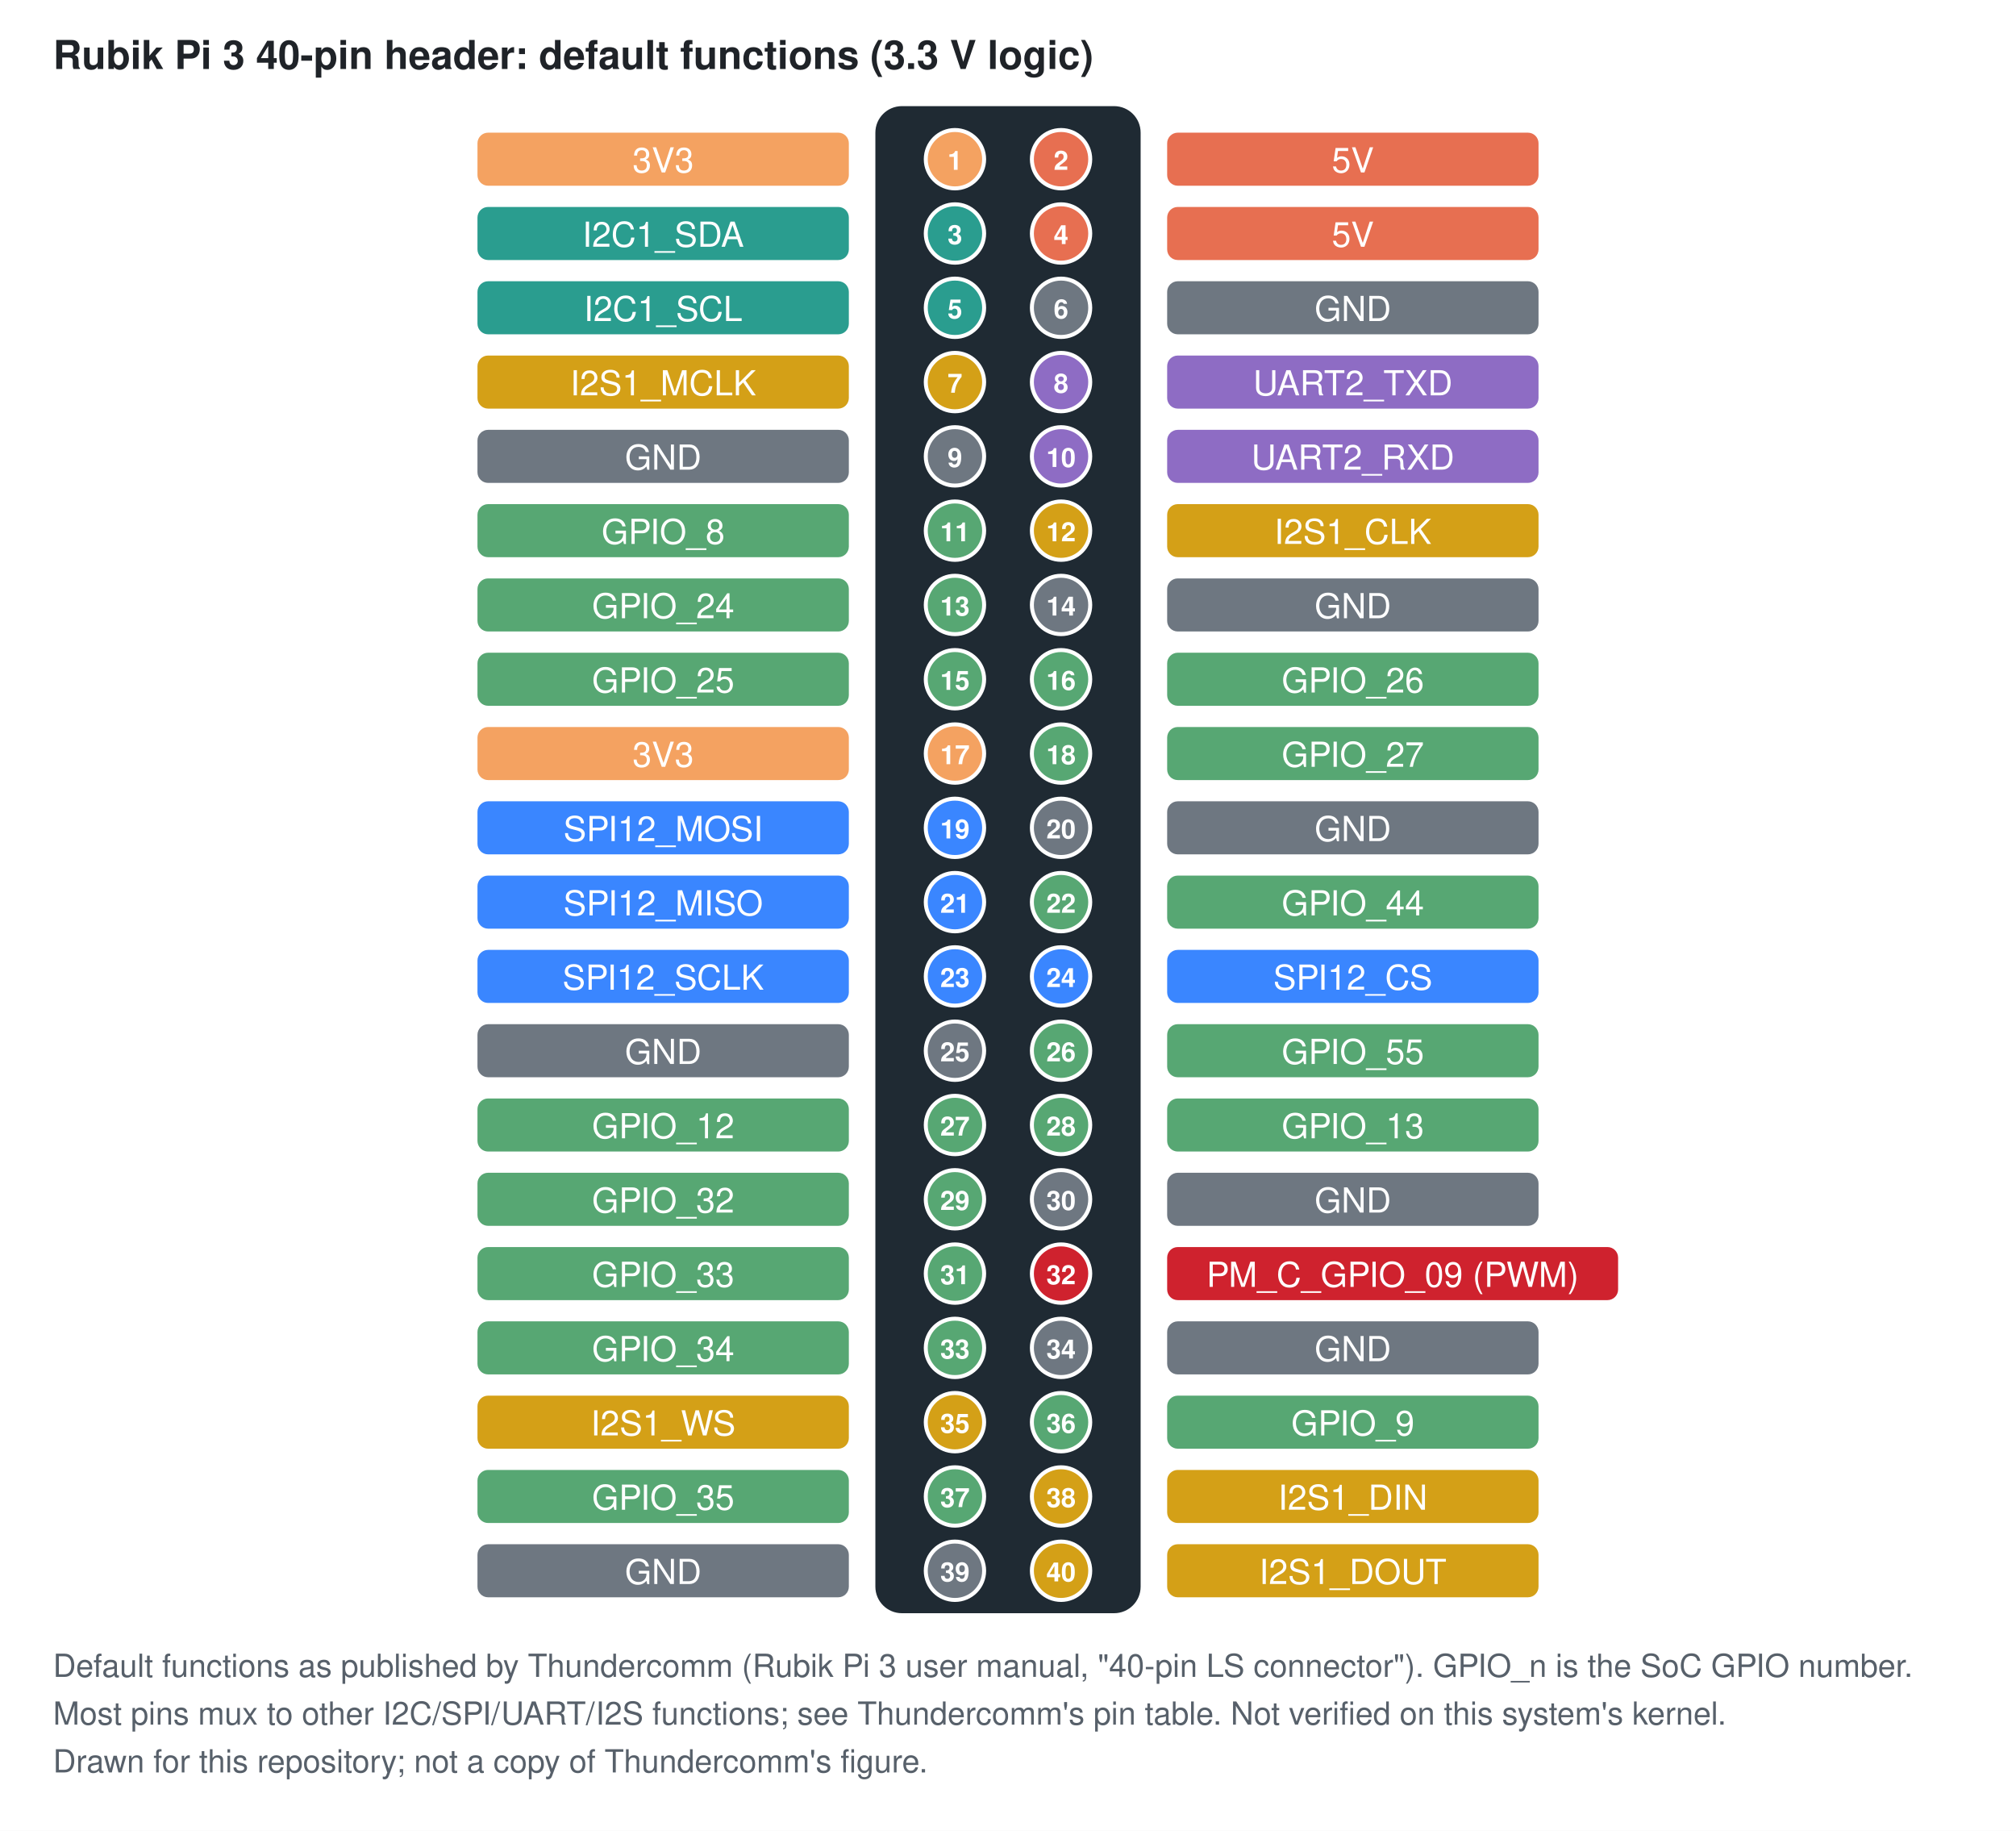
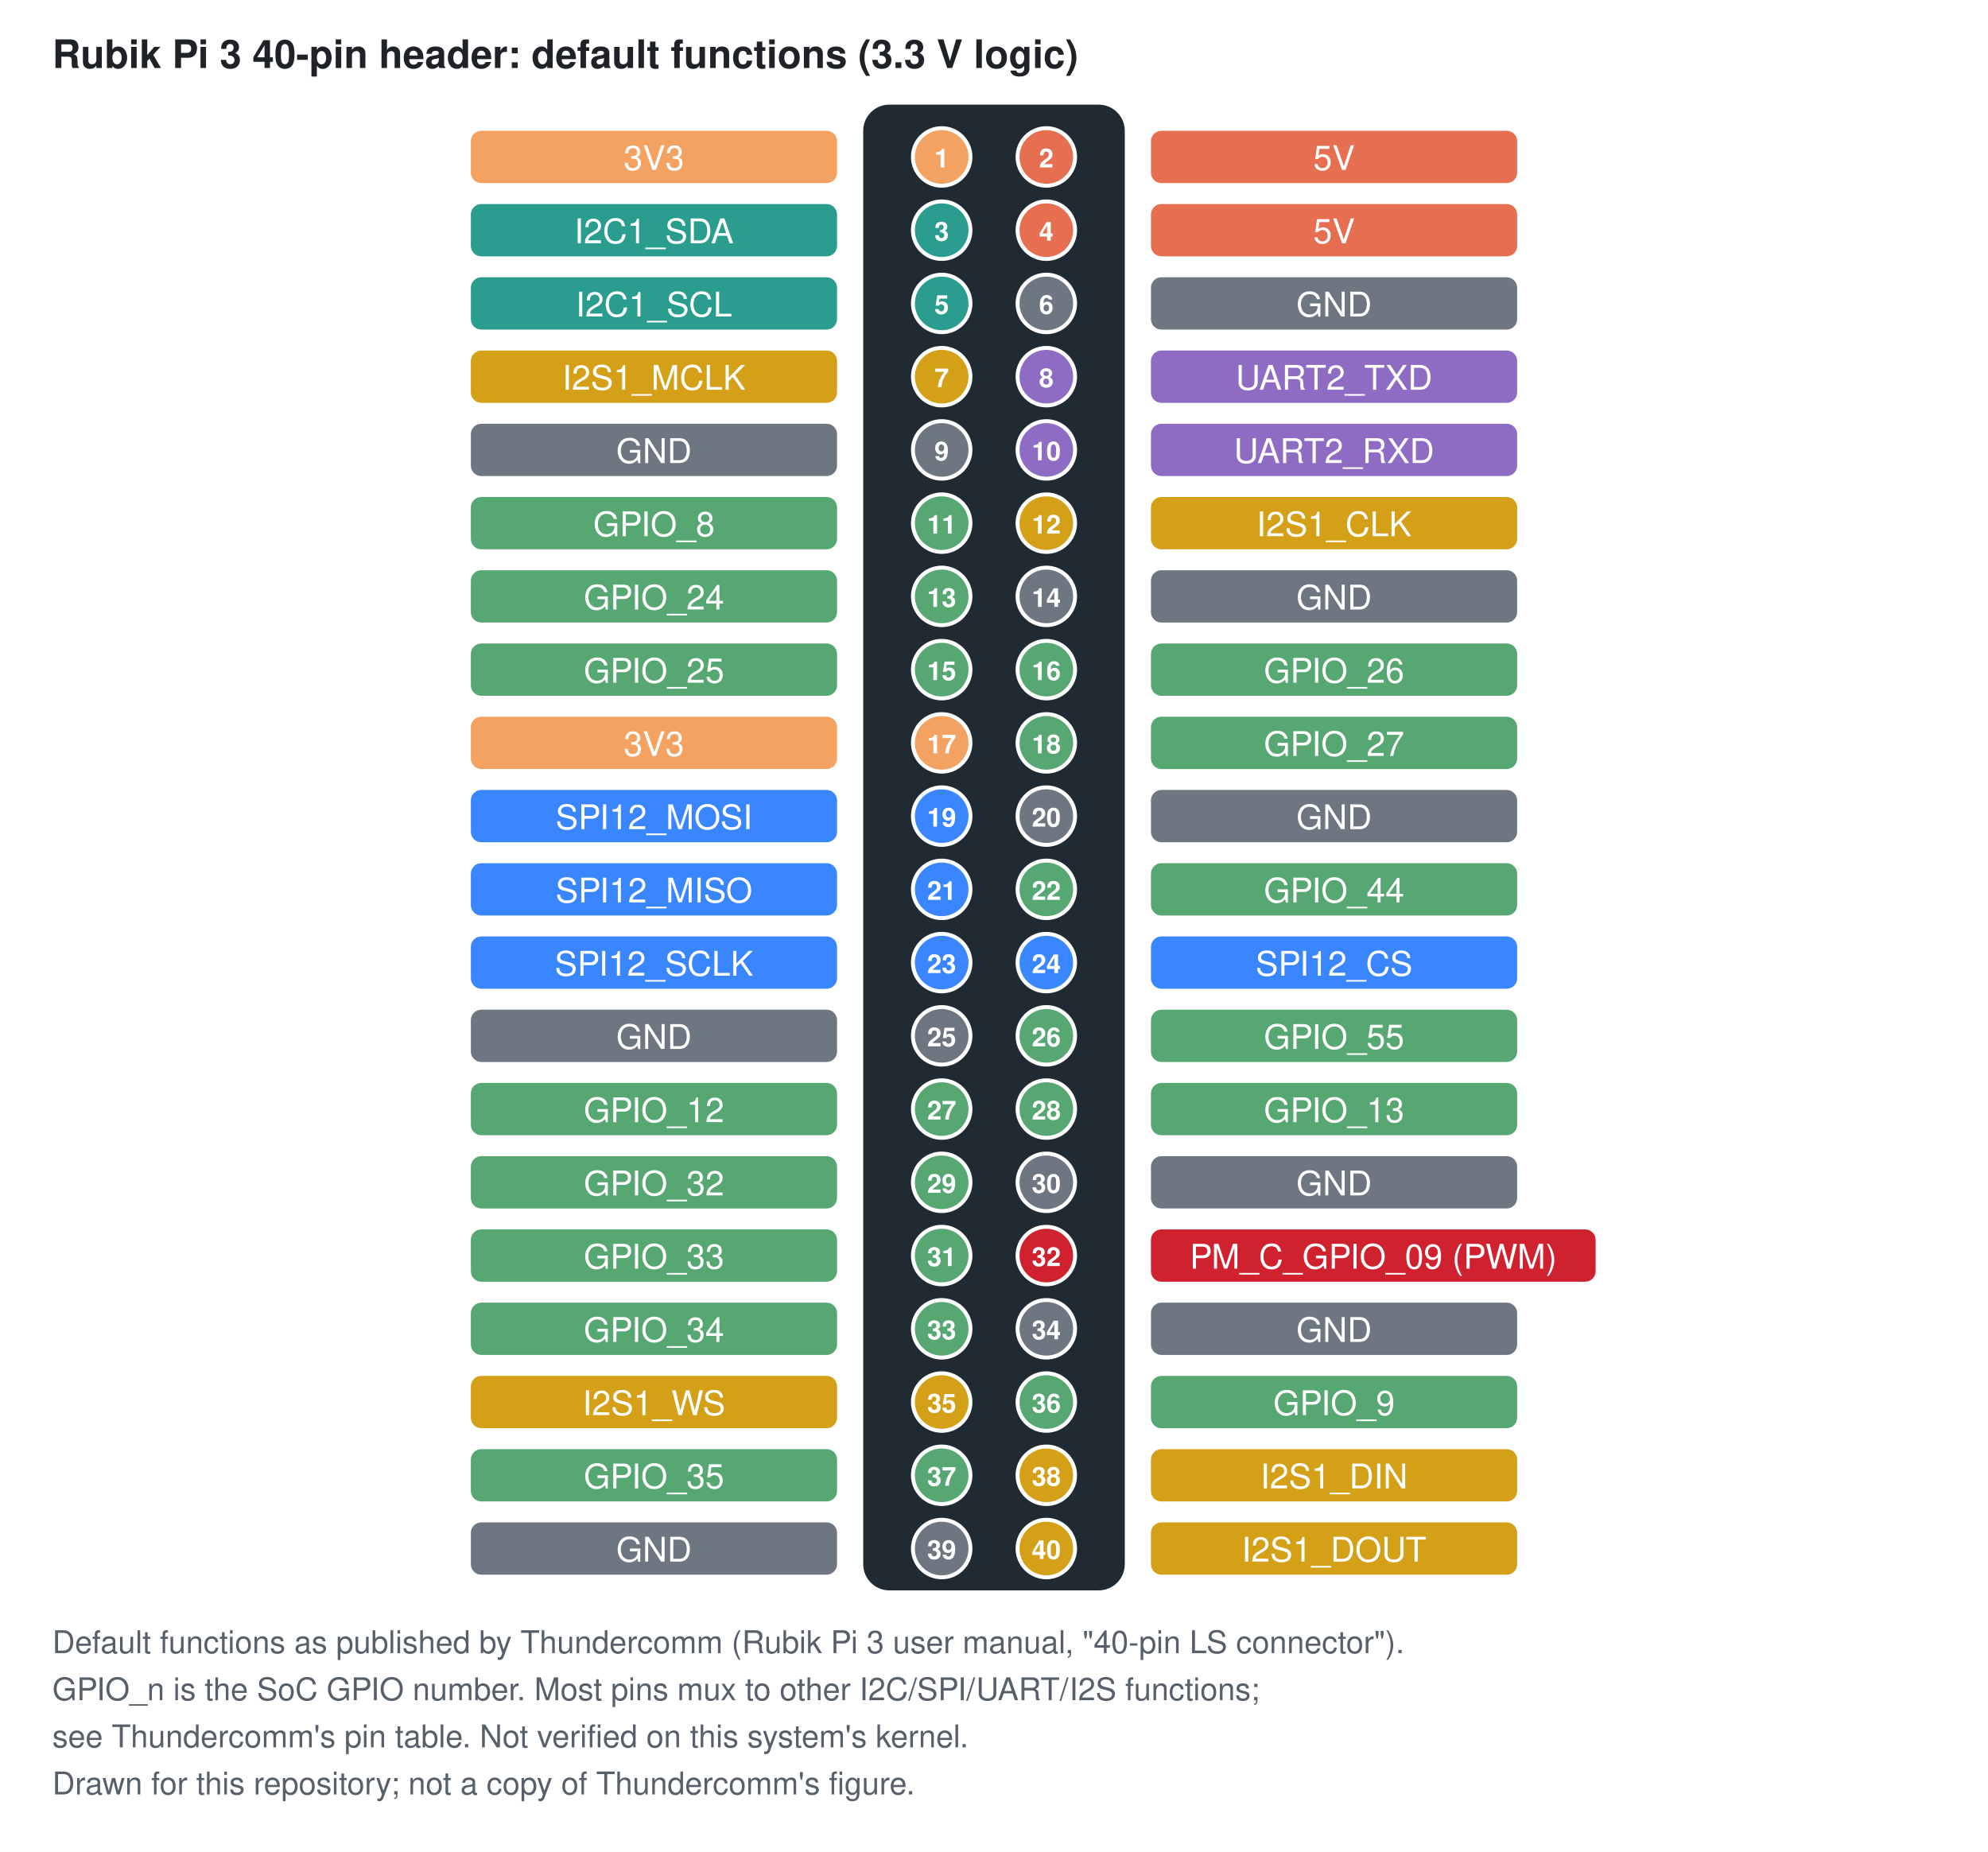
- <svg xmlns="http://www.w3.org/2000/svg" viewBox="0 0 760 690" font-family="Helvetica, Arial, sans-serif" font-size="13">
-   <rect width="760" height="690" fill="#ffffff" />
+ <svg xmlns="http://www.w3.org/2000/svg" viewBox="0 0 760 708" font-family="Helvetica, Arial, sans-serif" font-size="13">
+   <rect width="760" height="708" fill="#ffffff" />
  <text x="20" y="26" fill="#1f2328" font-size="15" font-weight="bold">Rubik Pi 3 40-pin header: default functions (3.3 V logic)</text>
  <rect x="330" y="40" width="100" height="568" rx="10" fill="#1f2a33" />
  <circle cx="360" cy="60" r="11" fill="#f4a261" stroke="#ffffff" stroke-width="1.5" />
  <text x="360" y="64" fill="#ffffff" font-size="10" font-weight="bold" text-anchor="middle">1</text>
  <rect x="180" y="50" width="140" height="20" rx="4" fill="#f4a261" />
  <text x="250" y="65" fill="#ffffff" text-anchor="middle">3V3</text>
  <circle cx="400" cy="60" r="11" fill="#e76f51" stroke="#ffffff" stroke-width="1.5" />
  <text x="400" y="64" fill="#ffffff" font-size="10" font-weight="bold" text-anchor="middle">2</text>
  <rect x="440" y="50" width="140" height="20" rx="4" fill="#e76f51" />
  <text x="510.0" y="65" fill="#ffffff" text-anchor="middle">5V</text>
  <circle cx="360" cy="88" r="11" fill="#2a9d8f" stroke="#ffffff" stroke-width="1.5" />
  <text x="360" y="92" fill="#ffffff" font-size="10" font-weight="bold" text-anchor="middle">3</text>
  <rect x="180" y="78" width="140" height="20" rx="4" fill="#2a9d8f" />
  <text x="250" y="93" fill="#ffffff" text-anchor="middle">I2C1_SDA</text>
  <circle cx="400" cy="88" r="11" fill="#e76f51" stroke="#ffffff" stroke-width="1.5" />
  <text x="400" y="92" fill="#ffffff" font-size="10" font-weight="bold" text-anchor="middle">4</text>
  <rect x="440" y="78" width="140" height="20" rx="4" fill="#e76f51" />
  <text x="510.0" y="93" fill="#ffffff" text-anchor="middle">5V</text>
  <circle cx="360" cy="116" r="11" fill="#2a9d8f" stroke="#ffffff" stroke-width="1.5" />
  <text x="360" y="120" fill="#ffffff" font-size="10" font-weight="bold" text-anchor="middle">5</text>
  <rect x="180" y="106" width="140" height="20" rx="4" fill="#2a9d8f" />
  <text x="250" y="121" fill="#ffffff" text-anchor="middle">I2C1_SCL</text>
  <circle cx="400" cy="116" r="11" fill="#6e7781" stroke="#ffffff" stroke-width="1.5" />
  <text x="400" y="120" fill="#ffffff" font-size="10" font-weight="bold" text-anchor="middle">6</text>
  <rect x="440" y="106" width="140" height="20" rx="4" fill="#6e7781" />
  <text x="510.0" y="121" fill="#ffffff" text-anchor="middle">GND</text>
  <circle cx="360" cy="144" r="11" fill="#d4a017" stroke="#ffffff" stroke-width="1.5" />
  <text x="360" y="148" fill="#ffffff" font-size="10" font-weight="bold" text-anchor="middle">7</text>
  <rect x="180" y="134" width="140" height="20" rx="4" fill="#d4a017" />
  <text x="250" y="149" fill="#ffffff" text-anchor="middle">I2S1_MCLK</text>
  <circle cx="400" cy="144" r="11" fill="#8e6cc4" stroke="#ffffff" stroke-width="1.5" />
  <text x="400" y="148" fill="#ffffff" font-size="10" font-weight="bold" text-anchor="middle">8</text>
  <rect x="440" y="134" width="140" height="20" rx="4" fill="#8e6cc4" />
  <text x="510.0" y="149" fill="#ffffff" text-anchor="middle">UART2_TXD</text>
  <circle cx="360" cy="172" r="11" fill="#6e7781" stroke="#ffffff" stroke-width="1.5" />
  <text x="360" y="176" fill="#ffffff" font-size="10" font-weight="bold" text-anchor="middle">9</text>
  <rect x="180" y="162" width="140" height="20" rx="4" fill="#6e7781" />
  <text x="250" y="177" fill="#ffffff" text-anchor="middle">GND</text>
  <circle cx="400" cy="172" r="11" fill="#8e6cc4" stroke="#ffffff" stroke-width="1.5" />
  <text x="400" y="176" fill="#ffffff" font-size="10" font-weight="bold" text-anchor="middle">10</text>
  <rect x="440" y="162" width="140" height="20" rx="4" fill="#8e6cc4" />
  <text x="510.0" y="177" fill="#ffffff" text-anchor="middle">UART2_RXD</text>
  <circle cx="360" cy="200" r="11" fill="#57a773" stroke="#ffffff" stroke-width="1.5" />
  <text x="360" y="204" fill="#ffffff" font-size="10" font-weight="bold" text-anchor="middle">11</text>
  <rect x="180" y="190" width="140" height="20" rx="4" fill="#57a773" />
  <text x="250" y="205" fill="#ffffff" text-anchor="middle">GPIO_8</text>
  <circle cx="400" cy="200" r="11" fill="#d4a017" stroke="#ffffff" stroke-width="1.5" />
  <text x="400" y="204" fill="#ffffff" font-size="10" font-weight="bold" text-anchor="middle">12</text>
  <rect x="440" y="190" width="140" height="20" rx="4" fill="#d4a017" />
  <text x="510.0" y="205" fill="#ffffff" text-anchor="middle">I2S1_CLK</text>
  <circle cx="360" cy="228" r="11" fill="#57a773" stroke="#ffffff" stroke-width="1.5" />
  <text x="360" y="232" fill="#ffffff" font-size="10" font-weight="bold" text-anchor="middle">13</text>
  <rect x="180" y="218" width="140" height="20" rx="4" fill="#57a773" />
  <text x="250" y="233" fill="#ffffff" text-anchor="middle">GPIO_24</text>
  <circle cx="400" cy="228" r="11" fill="#6e7781" stroke="#ffffff" stroke-width="1.5" />
  <text x="400" y="232" fill="#ffffff" font-size="10" font-weight="bold" text-anchor="middle">14</text>
  <rect x="440" y="218" width="140" height="20" rx="4" fill="#6e7781" />
  <text x="510.0" y="233" fill="#ffffff" text-anchor="middle">GND</text>
  <circle cx="360" cy="256" r="11" fill="#57a773" stroke="#ffffff" stroke-width="1.5" />
  <text x="360" y="260" fill="#ffffff" font-size="10" font-weight="bold" text-anchor="middle">15</text>
  <rect x="180" y="246" width="140" height="20" rx="4" fill="#57a773" />
  <text x="250" y="261" fill="#ffffff" text-anchor="middle">GPIO_25</text>
  <circle cx="400" cy="256" r="11" fill="#57a773" stroke="#ffffff" stroke-width="1.5" />
  <text x="400" y="260" fill="#ffffff" font-size="10" font-weight="bold" text-anchor="middle">16</text>
  <rect x="440" y="246" width="140" height="20" rx="4" fill="#57a773" />
  <text x="510.0" y="261" fill="#ffffff" text-anchor="middle">GPIO_26</text>
  <circle cx="360" cy="284" r="11" fill="#f4a261" stroke="#ffffff" stroke-width="1.5" />
  <text x="360" y="288" fill="#ffffff" font-size="10" font-weight="bold" text-anchor="middle">17</text>
  <rect x="180" y="274" width="140" height="20" rx="4" fill="#f4a261" />
  <text x="250" y="289" fill="#ffffff" text-anchor="middle">3V3</text>
  <circle cx="400" cy="284" r="11" fill="#57a773" stroke="#ffffff" stroke-width="1.5" />
  <text x="400" y="288" fill="#ffffff" font-size="10" font-weight="bold" text-anchor="middle">18</text>
  <rect x="440" y="274" width="140" height="20" rx="4" fill="#57a773" />
  <text x="510.0" y="289" fill="#ffffff" text-anchor="middle">GPIO_27</text>
  <circle cx="360" cy="312" r="11" fill="#3a86ff" stroke="#ffffff" stroke-width="1.5" />
  <text x="360" y="316" fill="#ffffff" font-size="10" font-weight="bold" text-anchor="middle">19</text>
  <rect x="180" y="302" width="140" height="20" rx="4" fill="#3a86ff" />
  <text x="250" y="317" fill="#ffffff" text-anchor="middle">SPI12_MOSI</text>
  <circle cx="400" cy="312" r="11" fill="#6e7781" stroke="#ffffff" stroke-width="1.5" />
  <text x="400" y="316" fill="#ffffff" font-size="10" font-weight="bold" text-anchor="middle">20</text>
  <rect x="440" y="302" width="140" height="20" rx="4" fill="#6e7781" />
  <text x="510.0" y="317" fill="#ffffff" text-anchor="middle">GND</text>
  <circle cx="360" cy="340" r="11" fill="#3a86ff" stroke="#ffffff" stroke-width="1.5" />
  <text x="360" y="344" fill="#ffffff" font-size="10" font-weight="bold" text-anchor="middle">21</text>
  <rect x="180" y="330" width="140" height="20" rx="4" fill="#3a86ff" />
  <text x="250" y="345" fill="#ffffff" text-anchor="middle">SPI12_MISO</text>
  <circle cx="400" cy="340" r="11" fill="#57a773" stroke="#ffffff" stroke-width="1.5" />
  <text x="400" y="344" fill="#ffffff" font-size="10" font-weight="bold" text-anchor="middle">22</text>
  <rect x="440" y="330" width="140" height="20" rx="4" fill="#57a773" />
  <text x="510.0" y="345" fill="#ffffff" text-anchor="middle">GPIO_44</text>
  <circle cx="360" cy="368" r="11" fill="#3a86ff" stroke="#ffffff" stroke-width="1.5" />
  <text x="360" y="372" fill="#ffffff" font-size="10" font-weight="bold" text-anchor="middle">23</text>
  <rect x="180" y="358" width="140" height="20" rx="4" fill="#3a86ff" />
  <text x="250" y="373" fill="#ffffff" text-anchor="middle">SPI12_SCLK</text>
  <circle cx="400" cy="368" r="11" fill="#3a86ff" stroke="#ffffff" stroke-width="1.5" />
  <text x="400" y="372" fill="#ffffff" font-size="10" font-weight="bold" text-anchor="middle">24</text>
  <rect x="440" y="358" width="140" height="20" rx="4" fill="#3a86ff" />
  <text x="510.0" y="373" fill="#ffffff" text-anchor="middle">SPI12_CS</text>
  <circle cx="360" cy="396" r="11" fill="#6e7781" stroke="#ffffff" stroke-width="1.5" />
  <text x="360" y="400" fill="#ffffff" font-size="10" font-weight="bold" text-anchor="middle">25</text>
  <rect x="180" y="386" width="140" height="20" rx="4" fill="#6e7781" />
  <text x="250" y="401" fill="#ffffff" text-anchor="middle">GND</text>
  <circle cx="400" cy="396" r="11" fill="#57a773" stroke="#ffffff" stroke-width="1.5" />
  <text x="400" y="400" fill="#ffffff" font-size="10" font-weight="bold" text-anchor="middle">26</text>
  <rect x="440" y="386" width="140" height="20" rx="4" fill="#57a773" />
  <text x="510.0" y="401" fill="#ffffff" text-anchor="middle">GPIO_55</text>
  <circle cx="360" cy="424" r="11" fill="#57a773" stroke="#ffffff" stroke-width="1.5" />
  <text x="360" y="428" fill="#ffffff" font-size="10" font-weight="bold" text-anchor="middle">27</text>
  <rect x="180" y="414" width="140" height="20" rx="4" fill="#57a773" />
  <text x="250" y="429" fill="#ffffff" text-anchor="middle">GPIO_12</text>
  <circle cx="400" cy="424" r="11" fill="#57a773" stroke="#ffffff" stroke-width="1.5" />
  <text x="400" y="428" fill="#ffffff" font-size="10" font-weight="bold" text-anchor="middle">28</text>
  <rect x="440" y="414" width="140" height="20" rx="4" fill="#57a773" />
  <text x="510.0" y="429" fill="#ffffff" text-anchor="middle">GPIO_13</text>
  <circle cx="360" cy="452" r="11" fill="#57a773" stroke="#ffffff" stroke-width="1.5" />
  <text x="360" y="456" fill="#ffffff" font-size="10" font-weight="bold" text-anchor="middle">29</text>
  <rect x="180" y="442" width="140" height="20" rx="4" fill="#57a773" />
  <text x="250" y="457" fill="#ffffff" text-anchor="middle">GPIO_32</text>
  <circle cx="400" cy="452" r="11" fill="#6e7781" stroke="#ffffff" stroke-width="1.5" />
  <text x="400" y="456" fill="#ffffff" font-size="10" font-weight="bold" text-anchor="middle">30</text>
  <rect x="440" y="442" width="140" height="20" rx="4" fill="#6e7781" />
  <text x="510.0" y="457" fill="#ffffff" text-anchor="middle">GND</text>
  <circle cx="360" cy="480" r="11" fill="#57a773" stroke="#ffffff" stroke-width="1.5" />
  <text x="360" y="484" fill="#ffffff" font-size="10" font-weight="bold" text-anchor="middle">31</text>
  <rect x="180" y="470" width="140" height="20" rx="4" fill="#57a773" />
  <text x="250" y="485" fill="#ffffff" text-anchor="middle">GPIO_33</text>
  <circle cx="400" cy="480" r="11" fill="#cf222e" stroke="#ffffff" stroke-width="1.5" />
  <text x="400" y="484" fill="#ffffff" font-size="10" font-weight="bold" text-anchor="middle">32</text>
  <rect x="440" y="470" width="170" height="20" rx="4" fill="#cf222e" />
  <text x="525.0" y="485" fill="#ffffff" text-anchor="middle">PM_C_GPIO_09 (PWM)</text>
  <circle cx="360" cy="508" r="11" fill="#57a773" stroke="#ffffff" stroke-width="1.5" />
  <text x="360" y="512" fill="#ffffff" font-size="10" font-weight="bold" text-anchor="middle">33</text>
  <rect x="180" y="498" width="140" height="20" rx="4" fill="#57a773" />
  <text x="250" y="513" fill="#ffffff" text-anchor="middle">GPIO_34</text>
  <circle cx="400" cy="508" r="11" fill="#6e7781" stroke="#ffffff" stroke-width="1.5" />
  <text x="400" y="512" fill="#ffffff" font-size="10" font-weight="bold" text-anchor="middle">34</text>
  <rect x="440" y="498" width="140" height="20" rx="4" fill="#6e7781" />
  <text x="510.0" y="513" fill="#ffffff" text-anchor="middle">GND</text>
  <circle cx="360" cy="536" r="11" fill="#d4a017" stroke="#ffffff" stroke-width="1.5" />
  <text x="360" y="540" fill="#ffffff" font-size="10" font-weight="bold" text-anchor="middle">35</text>
  <rect x="180" y="526" width="140" height="20" rx="4" fill="#d4a017" />
  <text x="250" y="541" fill="#ffffff" text-anchor="middle">I2S1_WS</text>
  <circle cx="400" cy="536" r="11" fill="#57a773" stroke="#ffffff" stroke-width="1.5" />
  <text x="400" y="540" fill="#ffffff" font-size="10" font-weight="bold" text-anchor="middle">36</text>
  <rect x="440" y="526" width="140" height="20" rx="4" fill="#57a773" />
  <text x="510.0" y="541" fill="#ffffff" text-anchor="middle">GPIO_9</text>
  <circle cx="360" cy="564" r="11" fill="#57a773" stroke="#ffffff" stroke-width="1.5" />
  <text x="360" y="568" fill="#ffffff" font-size="10" font-weight="bold" text-anchor="middle">37</text>
  <rect x="180" y="554" width="140" height="20" rx="4" fill="#57a773" />
  <text x="250" y="569" fill="#ffffff" text-anchor="middle">GPIO_35</text>
  <circle cx="400" cy="564" r="11" fill="#d4a017" stroke="#ffffff" stroke-width="1.5" />
  <text x="400" y="568" fill="#ffffff" font-size="10" font-weight="bold" text-anchor="middle">38</text>
  <rect x="440" y="554" width="140" height="20" rx="4" fill="#d4a017" />
  <text x="510.0" y="569" fill="#ffffff" text-anchor="middle">I2S1_DIN</text>
  <circle cx="360" cy="592" r="11" fill="#6e7781" stroke="#ffffff" stroke-width="1.5" />
  <text x="360" y="596" fill="#ffffff" font-size="10" font-weight="bold" text-anchor="middle">39</text>
  <rect x="180" y="582" width="140" height="20" rx="4" fill="#6e7781" />
  <text x="250" y="597" fill="#ffffff" text-anchor="middle">GND</text>
  <circle cx="400" cy="592" r="11" fill="#d4a017" stroke="#ffffff" stroke-width="1.5" />
  <text x="400" y="596" fill="#ffffff" font-size="10" font-weight="bold" text-anchor="middle">40</text>
  <rect x="440" y="582" width="140" height="20" rx="4" fill="#d4a017" />
  <text x="510.0" y="597" fill="#ffffff" text-anchor="middle">I2S1_DOUT</text>
-   <text x="20" y="632" fill="#57606a" font-size="12">Default functions as published by Thundercomm (Rubik Pi 3 user manual, "40-pin LS connector"). GPIO_n is the SoC GPIO number.</text>
-   <text x="20" y="650" fill="#57606a" font-size="12">Most pins mux to other I2C/SPI/UART/I2S functions; see Thundercomm's pin table. Not verified on this system's kernel.</text>
-   <text x="20" y="668" fill="#57606a" font-size="12">Drawn for this repository; not a copy of Thundercomm's figure.</text>
+   <text x="20" y="632" fill="#57606a" font-size="12">Default functions as published by Thundercomm (Rubik Pi 3 user manual, "40-pin LS connector").</text>
+   <text x="20" y="650" fill="#57606a" font-size="12">GPIO_n is the SoC GPIO number. Most pins mux to other I2C/SPI/UART/I2S functions;</text>
+   <text x="20" y="668" fill="#57606a" font-size="12">see Thundercomm's pin table. Not verified on this system's kernel.</text>
+   <text x="20" y="686" fill="#57606a" font-size="12">Drawn for this repository; not a copy of Thundercomm's figure.</text>
</svg>
